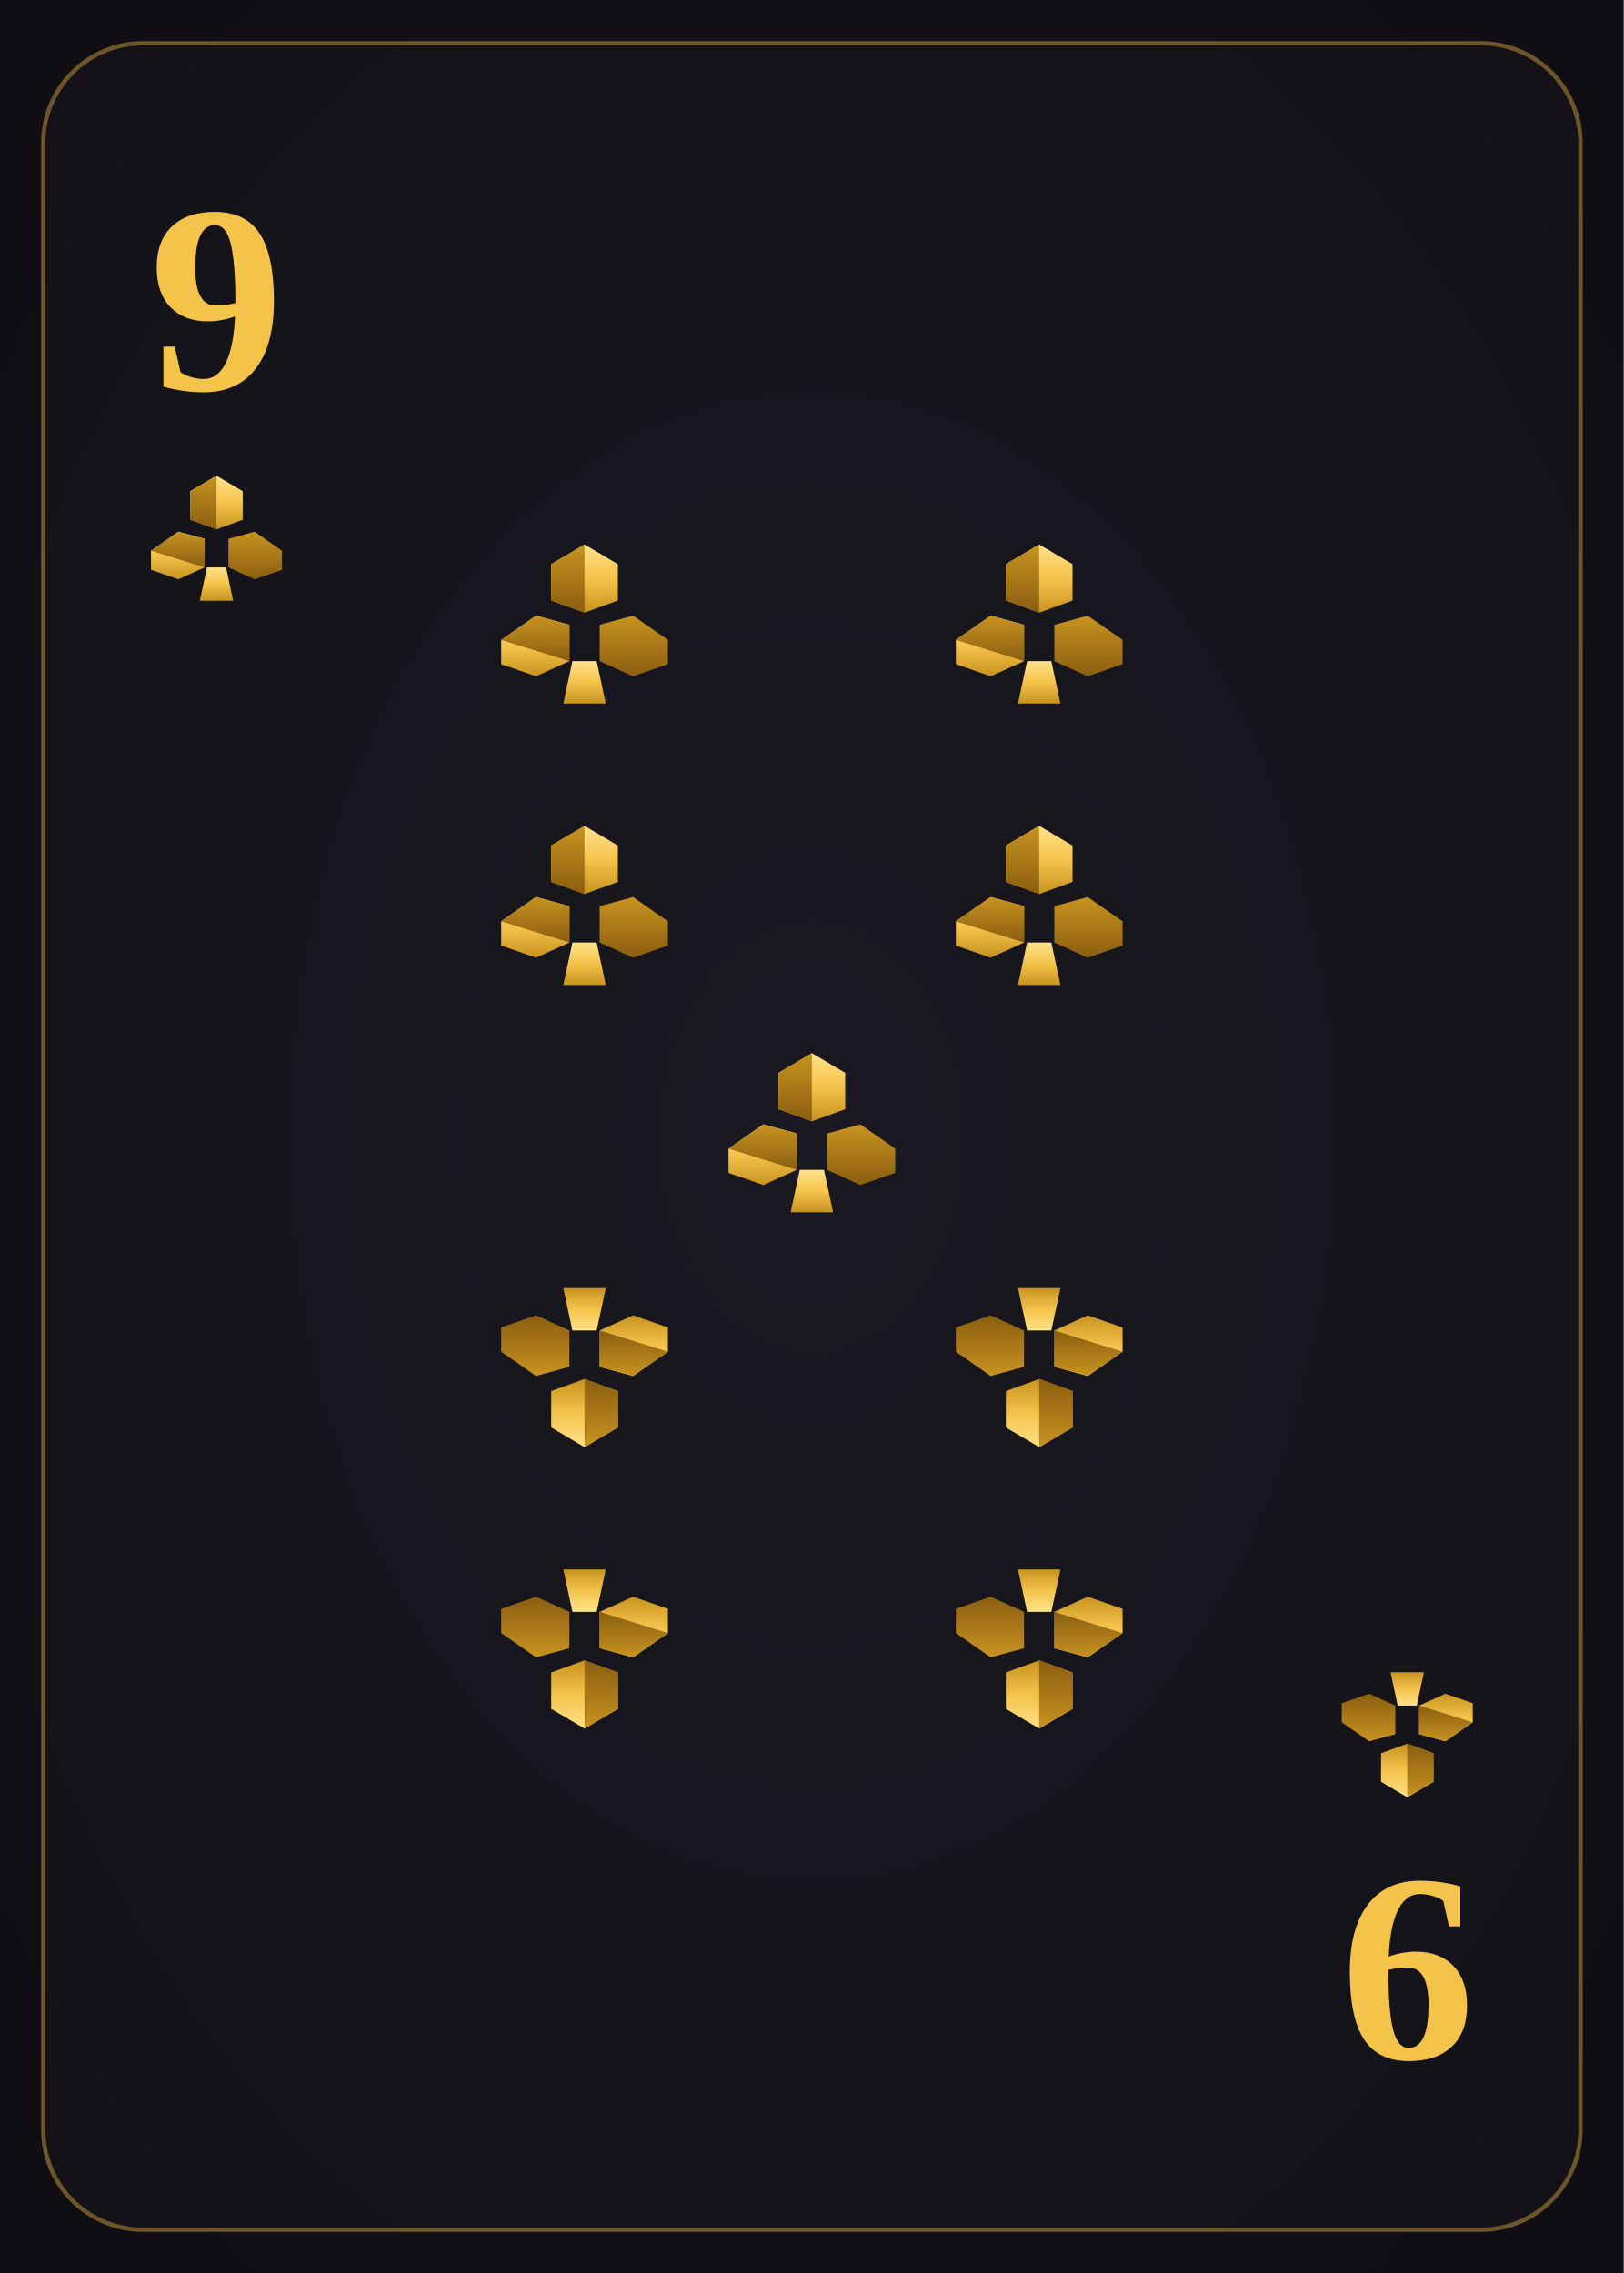
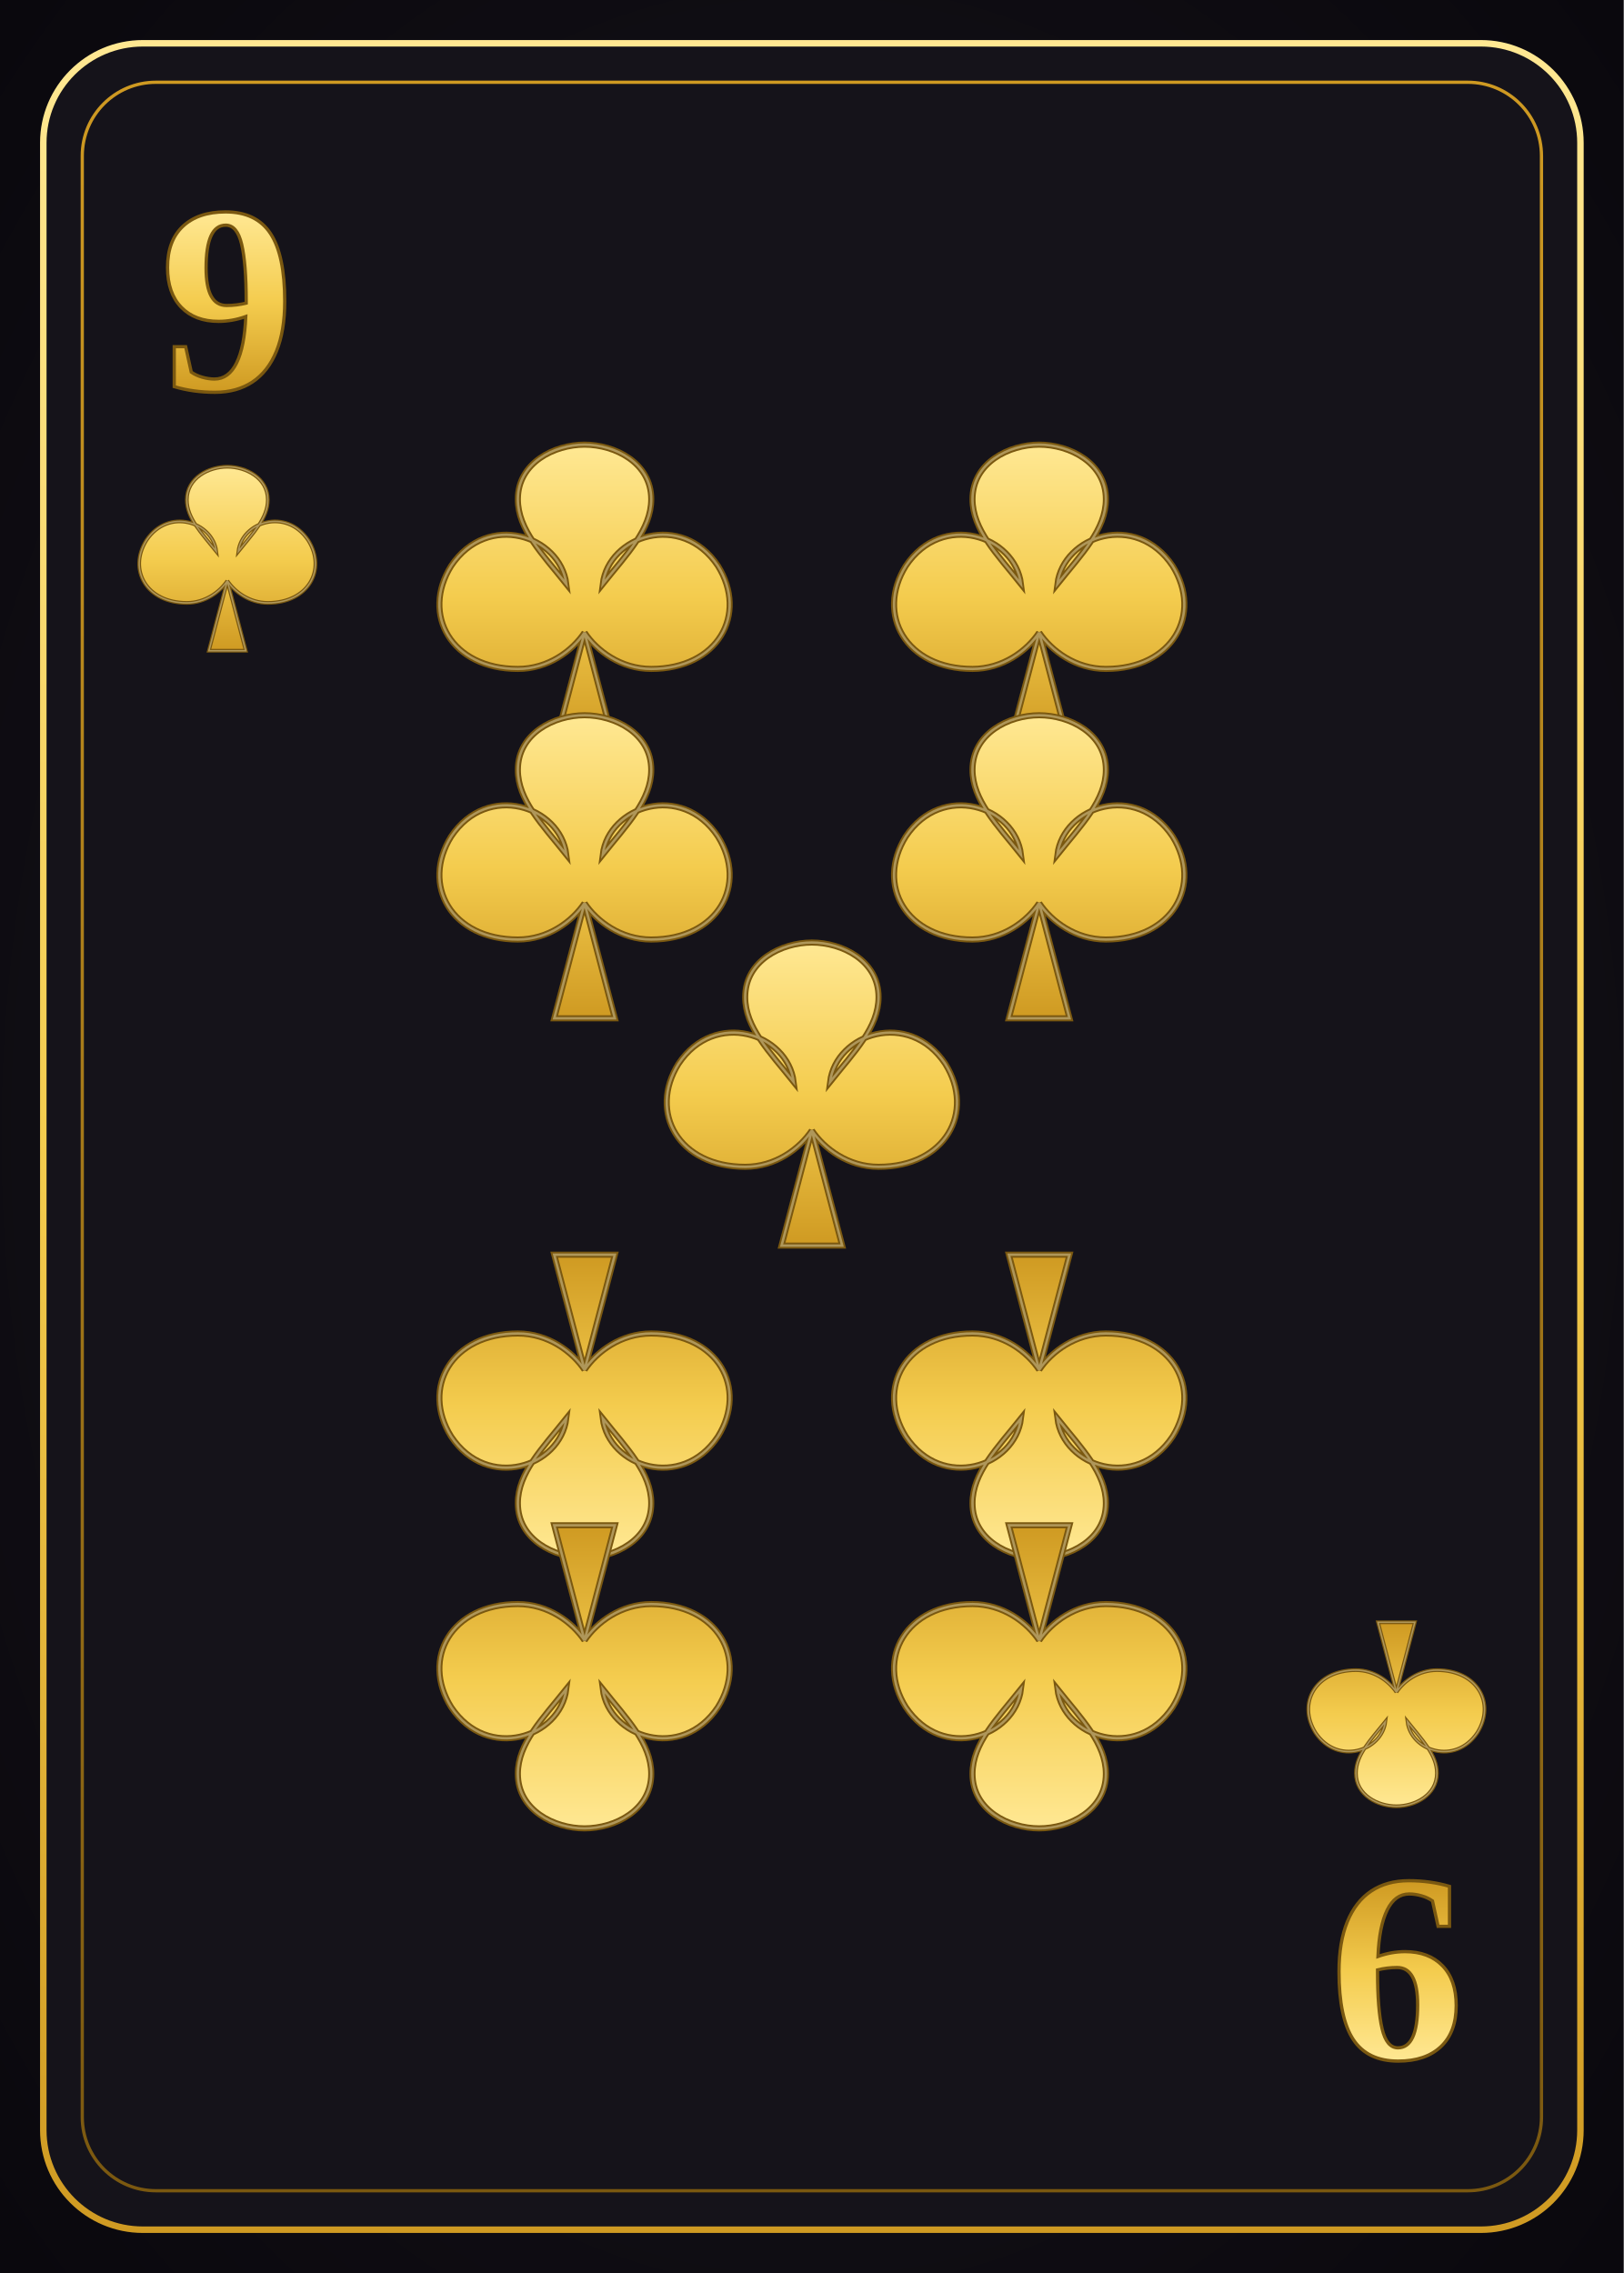
<svg xmlns="http://www.w3.org/2000/svg" viewBox="0 0 750 1050" width="750" height="1050">
  <defs>
    <linearGradient id="goldGrad" x1="0" y1="0" x2="0" y2="1">
-       <stop offset="0%" stop-color="#ffe28a" />
-       <stop offset="50%" stop-color="#f4c34a" />
-       <stop offset="100%" stop-color="#c89320" />
-     </linearGradient>
-     <linearGradient id="goldGradFlip" x1="0" y1="1" x2="0" y2="0">
-       <stop offset="0%" stop-color="#ffe28a" />
-       <stop offset="50%" stop-color="#f4c34a" />
-       <stop offset="100%" stop-color="#c89320" />
+       <stop offset="0%" stop-color="#ffe893" />
+       <stop offset="50%" stop-color="#f4cc4e" />
+       <stop offset="100%" stop-color="#cf9a22" />
    </linearGradient>
    <linearGradient id="goldDark" x1="0" y1="0" x2="0" y2="1">
-       <stop offset="0%" stop-color="#c89320" />
-       <stop offset="100%" stop-color="#8a5e10" />
+       <stop offset="0%" stop-color="#cf9a22" />
+       <stop offset="100%" stop-color="#7a5810" />
    </linearGradient>
    <radialGradient id="bgVignette" cx="50%" cy="50%" r="70%">
      <stop offset="0%" stop-color="#1a1820" />
-       <stop offset="100%" stop-color="#0f0d12" />
+       <stop offset="100%" stop-color="#0a080d" />
    </radialGradient>
  </defs>
  <rect width="750" height="1050" fill="url(#bgVignette)" />
-   <rect x="20" y="20" width="710" height="1010" rx="46" ry="46" fill="#1a1820" stroke="#f4c34a" stroke-width="2" opacity="0.4" />
-   <g font-family="Georgia, 'Times New Roman', serif" font-weight="700" fill="#f4c34a">
-     <text x="100" y="180" font-size="124" text-anchor="middle">9</text>
-     <g transform="translate(100 250)">
-       <g transform="rotate(0) scale(0.55)">
-         <path d="M 0 -55 L 22 -42 L 22 -18 L 0 -10 L -22 -18 L -22 -42 Z" fill="url(#goldGrad)" />
-         <path d="M -55 8 L -32 -8 L -10 -2 L -10 22 L -32 32 L -55 24 Z" fill="url(#goldGrad)" />
-         <path d="M 55 8 L 32 -8 L 10 -2 L 10 22 L 32 32 L 55 24 Z" fill="url(#goldDark)" />
-         <path d="M 0 -55 L -22 -42 L -22 -18 L 0 -10 Z" fill="url(#goldDark)" />
-         <path d="M -10 22 L -10 -2 L -32 -8 L -55 8 Z" fill="url(#goldDark)" />
-         <path d="M -8 22 L -14 50 L 14 50 L 8 22 Z" fill="url(#goldGrad)" />
+   <rect x="20" y="20" width="710" height="1010" rx="46" ry="46" fill="#15131a" stroke="url(#goldGrad)" stroke-width="3" />
+   <rect x="38" y="38" width="674" height="974" rx="34" ry="34" fill="none" stroke="url(#goldDark)" stroke-width="1.5" />
+   <g font-family="Georgia, 'Times New Roman', serif" font-weight="700" fill="url(#goldGrad)">
+     <text x="105" y="180" font-size="124" text-anchor="middle" stroke="#7a5810" stroke-width="1.5">9</text>
+     <g transform="translate(105 270) rotate(0) scale(0.85)">
+       <path d="M -22 10 C -44 10 -54 -8 -44 -24 C -32 -42 -8 -34 -6 -18 C -14 -28 -22 -36 -22 -46 C -22 -58 -10 -64 0 -64 C 10 -64 22 -58 22 -46 C 22 -36 14 -28 6 -18 C 8 -34 32 -42 44 -24 C 54 -8 44 10 22 10 C 12 10 4 4 0 -2 L 10 36 L -10 36 L 0 -2 C -4 4 -12 10 -22 10 Z" fill="url(#goldGrad)" stroke="#7a5810" stroke-width="2" />
+       <path d="M -22 10 C -44 10 -54 -8 -44 -24 C -32 -42 -8 -34 -6 -18 C -14 -28 -22 -36 -22 -46 C -22 -58 -10 -64 0 -64 C 10 -64 22 -58 22 -46 C 22 -36 14 -28 6 -18 C 8 -34 32 -42 44 -24 C 54 -8 44 10 22 10 C 12 10 4 4 0 -2 L 10 36 L -10 36 L 0 -2 C -4 4 -12 10 -22 10 Z" fill="none" stroke="#fff4c8" stroke-width="0.8" opacity="0.4" />
+     </g>
+   </g>
+   <g transform="rotate(180 375 525)">
+     <g font-family="Georgia, 'Times New Roman', serif" font-weight="700" fill="url(#goldGrad)">
+       <text x="105" y="180" font-size="124" text-anchor="middle" stroke="#7a5810" stroke-width="1.5">9</text>
+       <g transform="translate(105 270) rotate(0) scale(0.85)">
+         <path d="M -22 10 C -44 10 -54 -8 -44 -24 C -32 -42 -8 -34 -6 -18 C -14 -28 -22 -36 -22 -46 C -22 -58 -10 -64 0 -64 C 10 -64 22 -58 22 -46 C 22 -36 14 -28 6 -18 C 8 -34 32 -42 44 -24 C 54 -8 44 10 22 10 C 12 10 4 4 0 -2 L 10 36 L -10 36 L 0 -2 C -4 4 -12 10 -22 10 Z" fill="url(#goldGrad)" stroke="#7a5810" stroke-width="2" />
+         <path d="M -22 10 C -44 10 -54 -8 -44 -24 C -32 -42 -8 -34 -6 -18 C -14 -28 -22 -36 -22 -46 C -22 -58 -10 -64 0 -64 C 10 -64 22 -58 22 -46 C 22 -36 14 -28 6 -18 C 8 -34 32 -42 44 -24 C 54 -8 44 10 22 10 C 12 10 4 4 0 -2 L 10 36 L -10 36 L 0 -2 C -4 4 -12 10 -22 10 Z" fill="none" stroke="#fff4c8" stroke-width="0.8" opacity="0.4" />
      </g>
    </g>
  </g>
-   <g transform="rotate(180 375 525)">
-     <g font-family="Georgia, 'Times New Roman', serif" font-weight="700" fill="#f4c34a">
-       <text x="100" y="180" font-size="124" text-anchor="middle">9</text>
-       <g transform="translate(100 250)">
-         <g transform="rotate(0) scale(0.55)">
-           <path d="M 0 -55 L 22 -42 L 22 -18 L 0 -10 L -22 -18 L -22 -42 Z" fill="url(#goldGrad)" />
-           <path d="M -55 8 L -32 -8 L -10 -2 L -10 22 L -32 32 L -55 24 Z" fill="url(#goldGrad)" />
-           <path d="M 55 8 L 32 -8 L 10 -2 L 10 22 L 32 32 L 55 24 Z" fill="url(#goldDark)" />
-           <path d="M 0 -55 L -22 -42 L -22 -18 L 0 -10 Z" fill="url(#goldDark)" />
-           <path d="M -10 22 L -10 -2 L -32 -8 L -55 8 Z" fill="url(#goldDark)" />
-           <path d="M -8 22 L -14 50 L 14 50 L 8 22 Z" fill="url(#goldGrad)" />
-         </g>
-       </g>
-     </g>
+   <g transform="translate(270 295) rotate(0) scale(1.4)">
+     <path d="M -22 10 C -44 10 -54 -8 -44 -24 C -32 -42 -8 -34 -6 -18 C -14 -28 -22 -36 -22 -46 C -22 -58 -10 -64 0 -64 C 10 -64 22 -58 22 -46 C 22 -36 14 -28 6 -18 C 8 -34 32 -42 44 -24 C 54 -8 44 10 22 10 C 12 10 4 4 0 -2 L 10 36 L -10 36 L 0 -2 C -4 4 -12 10 -22 10 Z" fill="url(#goldGrad)" stroke="#7a5810" stroke-width="2" />
+     <path d="M -22 10 C -44 10 -54 -8 -44 -24 C -32 -42 -8 -34 -6 -18 C -14 -28 -22 -36 -22 -46 C -22 -58 -10 -64 0 -64 C 10 -64 22 -58 22 -46 C 22 -36 14 -28 6 -18 C 8 -34 32 -42 44 -24 C 54 -8 44 10 22 10 C 12 10 4 4 0 -2 L 10 36 L -10 36 L 0 -2 C -4 4 -12 10 -22 10 Z" fill="none" stroke="#fff4c8" stroke-width="0.8" opacity="0.4" />
  </g>
-   <g transform="translate(270 290)">
-     <g transform="rotate(0) scale(0.7)">
-       <path d="M 0 -55 L 22 -42 L 22 -18 L 0 -10 L -22 -18 L -22 -42 Z" fill="url(#goldGrad)" />
-       <path d="M -55 8 L -32 -8 L -10 -2 L -10 22 L -32 32 L -55 24 Z" fill="url(#goldGrad)" />
-       <path d="M 55 8 L 32 -8 L 10 -2 L 10 22 L 32 32 L 55 24 Z" fill="url(#goldDark)" />
-       <path d="M 0 -55 L -22 -42 L -22 -18 L 0 -10 Z" fill="url(#goldDark)" />
-       <path d="M -10 22 L -10 -2 L -32 -8 L -55 8 Z" fill="url(#goldDark)" />
-       <path d="M -8 22 L -14 50 L 14 50 L 8 22 Z" fill="url(#goldGrad)" />
-     </g>
+   <g transform="translate(480 295) rotate(0) scale(1.4)">
+     <path d="M -22 10 C -44 10 -54 -8 -44 -24 C -32 -42 -8 -34 -6 -18 C -14 -28 -22 -36 -22 -46 C -22 -58 -10 -64 0 -64 C 10 -64 22 -58 22 -46 C 22 -36 14 -28 6 -18 C 8 -34 32 -42 44 -24 C 54 -8 44 10 22 10 C 12 10 4 4 0 -2 L 10 36 L -10 36 L 0 -2 C -4 4 -12 10 -22 10 Z" fill="url(#goldGrad)" stroke="#7a5810" stroke-width="2" />
+     <path d="M -22 10 C -44 10 -54 -8 -44 -24 C -32 -42 -8 -34 -6 -18 C -14 -28 -22 -36 -22 -46 C -22 -58 -10 -64 0 -64 C 10 -64 22 -58 22 -46 C 22 -36 14 -28 6 -18 C 8 -34 32 -42 44 -24 C 54 -8 44 10 22 10 C 12 10 4 4 0 -2 L 10 36 L -10 36 L 0 -2 C -4 4 -12 10 -22 10 Z" fill="none" stroke="#fff4c8" stroke-width="0.8" opacity="0.4" />
  </g>
-   <g transform="translate(480 290)">
-     <g transform="rotate(0) scale(0.7)">
-       <path d="M 0 -55 L 22 -42 L 22 -18 L 0 -10 L -22 -18 L -22 -42 Z" fill="url(#goldGrad)" />
-       <path d="M -55 8 L -32 -8 L -10 -2 L -10 22 L -32 32 L -55 24 Z" fill="url(#goldGrad)" />
-       <path d="M 55 8 L 32 -8 L 10 -2 L 10 22 L 32 32 L 55 24 Z" fill="url(#goldDark)" />
-       <path d="M 0 -55 L -22 -42 L -22 -18 L 0 -10 Z" fill="url(#goldDark)" />
-       <path d="M -10 22 L -10 -2 L -32 -8 L -55 8 Z" fill="url(#goldDark)" />
-       <path d="M -8 22 L -14 50 L 14 50 L 8 22 Z" fill="url(#goldGrad)" />
-     </g>
+   <g transform="translate(270 420) rotate(0) scale(1.4)">
+     <path d="M -22 10 C -44 10 -54 -8 -44 -24 C -32 -42 -8 -34 -6 -18 C -14 -28 -22 -36 -22 -46 C -22 -58 -10 -64 0 -64 C 10 -64 22 -58 22 -46 C 22 -36 14 -28 6 -18 C 8 -34 32 -42 44 -24 C 54 -8 44 10 22 10 C 12 10 4 4 0 -2 L 10 36 L -10 36 L 0 -2 C -4 4 -12 10 -22 10 Z" fill="url(#goldGrad)" stroke="#7a5810" stroke-width="2" />
+     <path d="M -22 10 C -44 10 -54 -8 -44 -24 C -32 -42 -8 -34 -6 -18 C -14 -28 -22 -36 -22 -46 C -22 -58 -10 -64 0 -64 C 10 -64 22 -58 22 -46 C 22 -36 14 -28 6 -18 C 8 -34 32 -42 44 -24 C 54 -8 44 10 22 10 C 12 10 4 4 0 -2 L 10 36 L -10 36 L 0 -2 C -4 4 -12 10 -22 10 Z" fill="none" stroke="#fff4c8" stroke-width="0.8" opacity="0.4" />
  </g>
-   <g transform="translate(270 420)">
-     <g transform="rotate(0) scale(0.7)">
-       <path d="M 0 -55 L 22 -42 L 22 -18 L 0 -10 L -22 -18 L -22 -42 Z" fill="url(#goldGrad)" />
-       <path d="M -55 8 L -32 -8 L -10 -2 L -10 22 L -32 32 L -55 24 Z" fill="url(#goldGrad)" />
-       <path d="M 55 8 L 32 -8 L 10 -2 L 10 22 L 32 32 L 55 24 Z" fill="url(#goldDark)" />
-       <path d="M 0 -55 L -22 -42 L -22 -18 L 0 -10 Z" fill="url(#goldDark)" />
-       <path d="M -10 22 L -10 -2 L -32 -8 L -55 8 Z" fill="url(#goldDark)" />
-       <path d="M -8 22 L -14 50 L 14 50 L 8 22 Z" fill="url(#goldGrad)" />
-     </g>
+   <g transform="translate(480 420) rotate(0) scale(1.4)">
+     <path d="M -22 10 C -44 10 -54 -8 -44 -24 C -32 -42 -8 -34 -6 -18 C -14 -28 -22 -36 -22 -46 C -22 -58 -10 -64 0 -64 C 10 -64 22 -58 22 -46 C 22 -36 14 -28 6 -18 C 8 -34 32 -42 44 -24 C 54 -8 44 10 22 10 C 12 10 4 4 0 -2 L 10 36 L -10 36 L 0 -2 C -4 4 -12 10 -22 10 Z" fill="url(#goldGrad)" stroke="#7a5810" stroke-width="2" />
+     <path d="M -22 10 C -44 10 -54 -8 -44 -24 C -32 -42 -8 -34 -6 -18 C -14 -28 -22 -36 -22 -46 C -22 -58 -10 -64 0 -64 C 10 -64 22 -58 22 -46 C 22 -36 14 -28 6 -18 C 8 -34 32 -42 44 -24 C 54 -8 44 10 22 10 C 12 10 4 4 0 -2 L 10 36 L -10 36 L 0 -2 C -4 4 -12 10 -22 10 Z" fill="none" stroke="#fff4c8" stroke-width="0.8" opacity="0.4" />
  </g>
-   <g transform="translate(480 420)">
-     <g transform="rotate(0) scale(0.7)">
-       <path d="M 0 -55 L 22 -42 L 22 -18 L 0 -10 L -22 -18 L -22 -42 Z" fill="url(#goldGrad)" />
-       <path d="M -55 8 L -32 -8 L -10 -2 L -10 22 L -32 32 L -55 24 Z" fill="url(#goldGrad)" />
-       <path d="M 55 8 L 32 -8 L 10 -2 L 10 22 L 32 32 L 55 24 Z" fill="url(#goldDark)" />
-       <path d="M 0 -55 L -22 -42 L -22 -18 L 0 -10 Z" fill="url(#goldDark)" />
-       <path d="M -10 22 L -10 -2 L -32 -8 L -55 8 Z" fill="url(#goldDark)" />
-       <path d="M -8 22 L -14 50 L 14 50 L 8 22 Z" fill="url(#goldGrad)" />
-     </g>
+   <g transform="translate(375 525) rotate(0) scale(1.4)">
+     <path d="M -22 10 C -44 10 -54 -8 -44 -24 C -32 -42 -8 -34 -6 -18 C -14 -28 -22 -36 -22 -46 C -22 -58 -10 -64 0 -64 C 10 -64 22 -58 22 -46 C 22 -36 14 -28 6 -18 C 8 -34 32 -42 44 -24 C 54 -8 44 10 22 10 C 12 10 4 4 0 -2 L 10 36 L -10 36 L 0 -2 C -4 4 -12 10 -22 10 Z" fill="url(#goldGrad)" stroke="#7a5810" stroke-width="2" />
+     <path d="M -22 10 C -44 10 -54 -8 -44 -24 C -32 -42 -8 -34 -6 -18 C -14 -28 -22 -36 -22 -46 C -22 -58 -10 -64 0 -64 C 10 -64 22 -58 22 -46 C 22 -36 14 -28 6 -18 C 8 -34 32 -42 44 -24 C 54 -8 44 10 22 10 C 12 10 4 4 0 -2 L 10 36 L -10 36 L 0 -2 C -4 4 -12 10 -22 10 Z" fill="none" stroke="#fff4c8" stroke-width="0.8" opacity="0.4" />
  </g>
-   <g transform="translate(375 525)">
-     <g transform="rotate(0) scale(0.7)">
-       <path d="M 0 -55 L 22 -42 L 22 -18 L 0 -10 L -22 -18 L -22 -42 Z" fill="url(#goldGrad)" />
-       <path d="M -55 8 L -32 -8 L -10 -2 L -10 22 L -32 32 L -55 24 Z" fill="url(#goldGrad)" />
-       <path d="M 55 8 L 32 -8 L 10 -2 L 10 22 L 32 32 L 55 24 Z" fill="url(#goldDark)" />
-       <path d="M 0 -55 L -22 -42 L -22 -18 L 0 -10 Z" fill="url(#goldDark)" />
-       <path d="M -10 22 L -10 -2 L -32 -8 L -55 8 Z" fill="url(#goldDark)" />
-       <path d="M -8 22 L -14 50 L 14 50 L 8 22 Z" fill="url(#goldGrad)" />
-     </g>
+   <g transform="translate(270 630) rotate(180) scale(1.4)">
+     <path d="M -22 10 C -44 10 -54 -8 -44 -24 C -32 -42 -8 -34 -6 -18 C -14 -28 -22 -36 -22 -46 C -22 -58 -10 -64 0 -64 C 10 -64 22 -58 22 -46 C 22 -36 14 -28 6 -18 C 8 -34 32 -42 44 -24 C 54 -8 44 10 22 10 C 12 10 4 4 0 -2 L 10 36 L -10 36 L 0 -2 C -4 4 -12 10 -22 10 Z" fill="url(#goldGrad)" stroke="#7a5810" stroke-width="2" />
+     <path d="M -22 10 C -44 10 -54 -8 -44 -24 C -32 -42 -8 -34 -6 -18 C -14 -28 -22 -36 -22 -46 C -22 -58 -10 -64 0 -64 C 10 -64 22 -58 22 -46 C 22 -36 14 -28 6 -18 C 8 -34 32 -42 44 -24 C 54 -8 44 10 22 10 C 12 10 4 4 0 -2 L 10 36 L -10 36 L 0 -2 C -4 4 -12 10 -22 10 Z" fill="none" stroke="#fff4c8" stroke-width="0.8" opacity="0.4" />
  </g>
-   <g transform="translate(270 630)">
-     <g transform="rotate(180) scale(0.7)">
-       <path d="M 0 -55 L 22 -42 L 22 -18 L 0 -10 L -22 -18 L -22 -42 Z" fill="url(#goldGrad)" />
-       <path d="M -55 8 L -32 -8 L -10 -2 L -10 22 L -32 32 L -55 24 Z" fill="url(#goldGrad)" />
-       <path d="M 55 8 L 32 -8 L 10 -2 L 10 22 L 32 32 L 55 24 Z" fill="url(#goldDark)" />
-       <path d="M 0 -55 L -22 -42 L -22 -18 L 0 -10 Z" fill="url(#goldDark)" />
-       <path d="M -10 22 L -10 -2 L -32 -8 L -55 8 Z" fill="url(#goldDark)" />
-       <path d="M -8 22 L -14 50 L 14 50 L 8 22 Z" fill="url(#goldGrad)" />
-     </g>
+   <g transform="translate(480 630) rotate(180) scale(1.4)">
+     <path d="M -22 10 C -44 10 -54 -8 -44 -24 C -32 -42 -8 -34 -6 -18 C -14 -28 -22 -36 -22 -46 C -22 -58 -10 -64 0 -64 C 10 -64 22 -58 22 -46 C 22 -36 14 -28 6 -18 C 8 -34 32 -42 44 -24 C 54 -8 44 10 22 10 C 12 10 4 4 0 -2 L 10 36 L -10 36 L 0 -2 C -4 4 -12 10 -22 10 Z" fill="url(#goldGrad)" stroke="#7a5810" stroke-width="2" />
+     <path d="M -22 10 C -44 10 -54 -8 -44 -24 C -32 -42 -8 -34 -6 -18 C -14 -28 -22 -36 -22 -46 C -22 -58 -10 -64 0 -64 C 10 -64 22 -58 22 -46 C 22 -36 14 -28 6 -18 C 8 -34 32 -42 44 -24 C 54 -8 44 10 22 10 C 12 10 4 4 0 -2 L 10 36 L -10 36 L 0 -2 C -4 4 -12 10 -22 10 Z" fill="none" stroke="#fff4c8" stroke-width="0.8" opacity="0.4" />
  </g>
-   <g transform="translate(480 630)">
-     <g transform="rotate(180) scale(0.7)">
-       <path d="M 0 -55 L 22 -42 L 22 -18 L 0 -10 L -22 -18 L -22 -42 Z" fill="url(#goldGrad)" />
-       <path d="M -55 8 L -32 -8 L -10 -2 L -10 22 L -32 32 L -55 24 Z" fill="url(#goldGrad)" />
-       <path d="M 55 8 L 32 -8 L 10 -2 L 10 22 L 32 32 L 55 24 Z" fill="url(#goldDark)" />
-       <path d="M 0 -55 L -22 -42 L -22 -18 L 0 -10 Z" fill="url(#goldDark)" />
-       <path d="M -10 22 L -10 -2 L -32 -8 L -55 8 Z" fill="url(#goldDark)" />
-       <path d="M -8 22 L -14 50 L 14 50 L 8 22 Z" fill="url(#goldGrad)" />
-     </g>
+   <g transform="translate(270 755) rotate(180) scale(1.4)">
+     <path d="M -22 10 C -44 10 -54 -8 -44 -24 C -32 -42 -8 -34 -6 -18 C -14 -28 -22 -36 -22 -46 C -22 -58 -10 -64 0 -64 C 10 -64 22 -58 22 -46 C 22 -36 14 -28 6 -18 C 8 -34 32 -42 44 -24 C 54 -8 44 10 22 10 C 12 10 4 4 0 -2 L 10 36 L -10 36 L 0 -2 C -4 4 -12 10 -22 10 Z" fill="url(#goldGrad)" stroke="#7a5810" stroke-width="2" />
+     <path d="M -22 10 C -44 10 -54 -8 -44 -24 C -32 -42 -8 -34 -6 -18 C -14 -28 -22 -36 -22 -46 C -22 -58 -10 -64 0 -64 C 10 -64 22 -58 22 -46 C 22 -36 14 -28 6 -18 C 8 -34 32 -42 44 -24 C 54 -8 44 10 22 10 C 12 10 4 4 0 -2 L 10 36 L -10 36 L 0 -2 C -4 4 -12 10 -22 10 Z" fill="none" stroke="#fff4c8" stroke-width="0.8" opacity="0.4" />
  </g>
-   <g transform="translate(270 760)">
-     <g transform="rotate(180) scale(0.7)">
-       <path d="M 0 -55 L 22 -42 L 22 -18 L 0 -10 L -22 -18 L -22 -42 Z" fill="url(#goldGrad)" />
-       <path d="M -55 8 L -32 -8 L -10 -2 L -10 22 L -32 32 L -55 24 Z" fill="url(#goldGrad)" />
-       <path d="M 55 8 L 32 -8 L 10 -2 L 10 22 L 32 32 L 55 24 Z" fill="url(#goldDark)" />
-       <path d="M 0 -55 L -22 -42 L -22 -18 L 0 -10 Z" fill="url(#goldDark)" />
-       <path d="M -10 22 L -10 -2 L -32 -8 L -55 8 Z" fill="url(#goldDark)" />
-       <path d="M -8 22 L -14 50 L 14 50 L 8 22 Z" fill="url(#goldGrad)" />
-     </g>
-   </g>
-   <g transform="translate(480 760)">
-     <g transform="rotate(180) scale(0.7)">
-       <path d="M 0 -55 L 22 -42 L 22 -18 L 0 -10 L -22 -18 L -22 -42 Z" fill="url(#goldGrad)" />
-       <path d="M -55 8 L -32 -8 L -10 -2 L -10 22 L -32 32 L -55 24 Z" fill="url(#goldGrad)" />
-       <path d="M 55 8 L 32 -8 L 10 -2 L 10 22 L 32 32 L 55 24 Z" fill="url(#goldDark)" />
-       <path d="M 0 -55 L -22 -42 L -22 -18 L 0 -10 Z" fill="url(#goldDark)" />
-       <path d="M -10 22 L -10 -2 L -32 -8 L -55 8 Z" fill="url(#goldDark)" />
-       <path d="M -8 22 L -14 50 L 14 50 L 8 22 Z" fill="url(#goldGrad)" />
-     </g>
+   <g transform="translate(480 755) rotate(180) scale(1.4)">
+     <path d="M -22 10 C -44 10 -54 -8 -44 -24 C -32 -42 -8 -34 -6 -18 C -14 -28 -22 -36 -22 -46 C -22 -58 -10 -64 0 -64 C 10 -64 22 -58 22 -46 C 22 -36 14 -28 6 -18 C 8 -34 32 -42 44 -24 C 54 -8 44 10 22 10 C 12 10 4 4 0 -2 L 10 36 L -10 36 L 0 -2 C -4 4 -12 10 -22 10 Z" fill="url(#goldGrad)" stroke="#7a5810" stroke-width="2" />
+     <path d="M -22 10 C -44 10 -54 -8 -44 -24 C -32 -42 -8 -34 -6 -18 C -14 -28 -22 -36 -22 -46 C -22 -58 -10 -64 0 -64 C 10 -64 22 -58 22 -46 C 22 -36 14 -28 6 -18 C 8 -34 32 -42 44 -24 C 54 -8 44 10 22 10 C 12 10 4 4 0 -2 L 10 36 L -10 36 L 0 -2 C -4 4 -12 10 -22 10 Z" fill="none" stroke="#fff4c8" stroke-width="0.8" opacity="0.4" />
  </g>
</svg>
